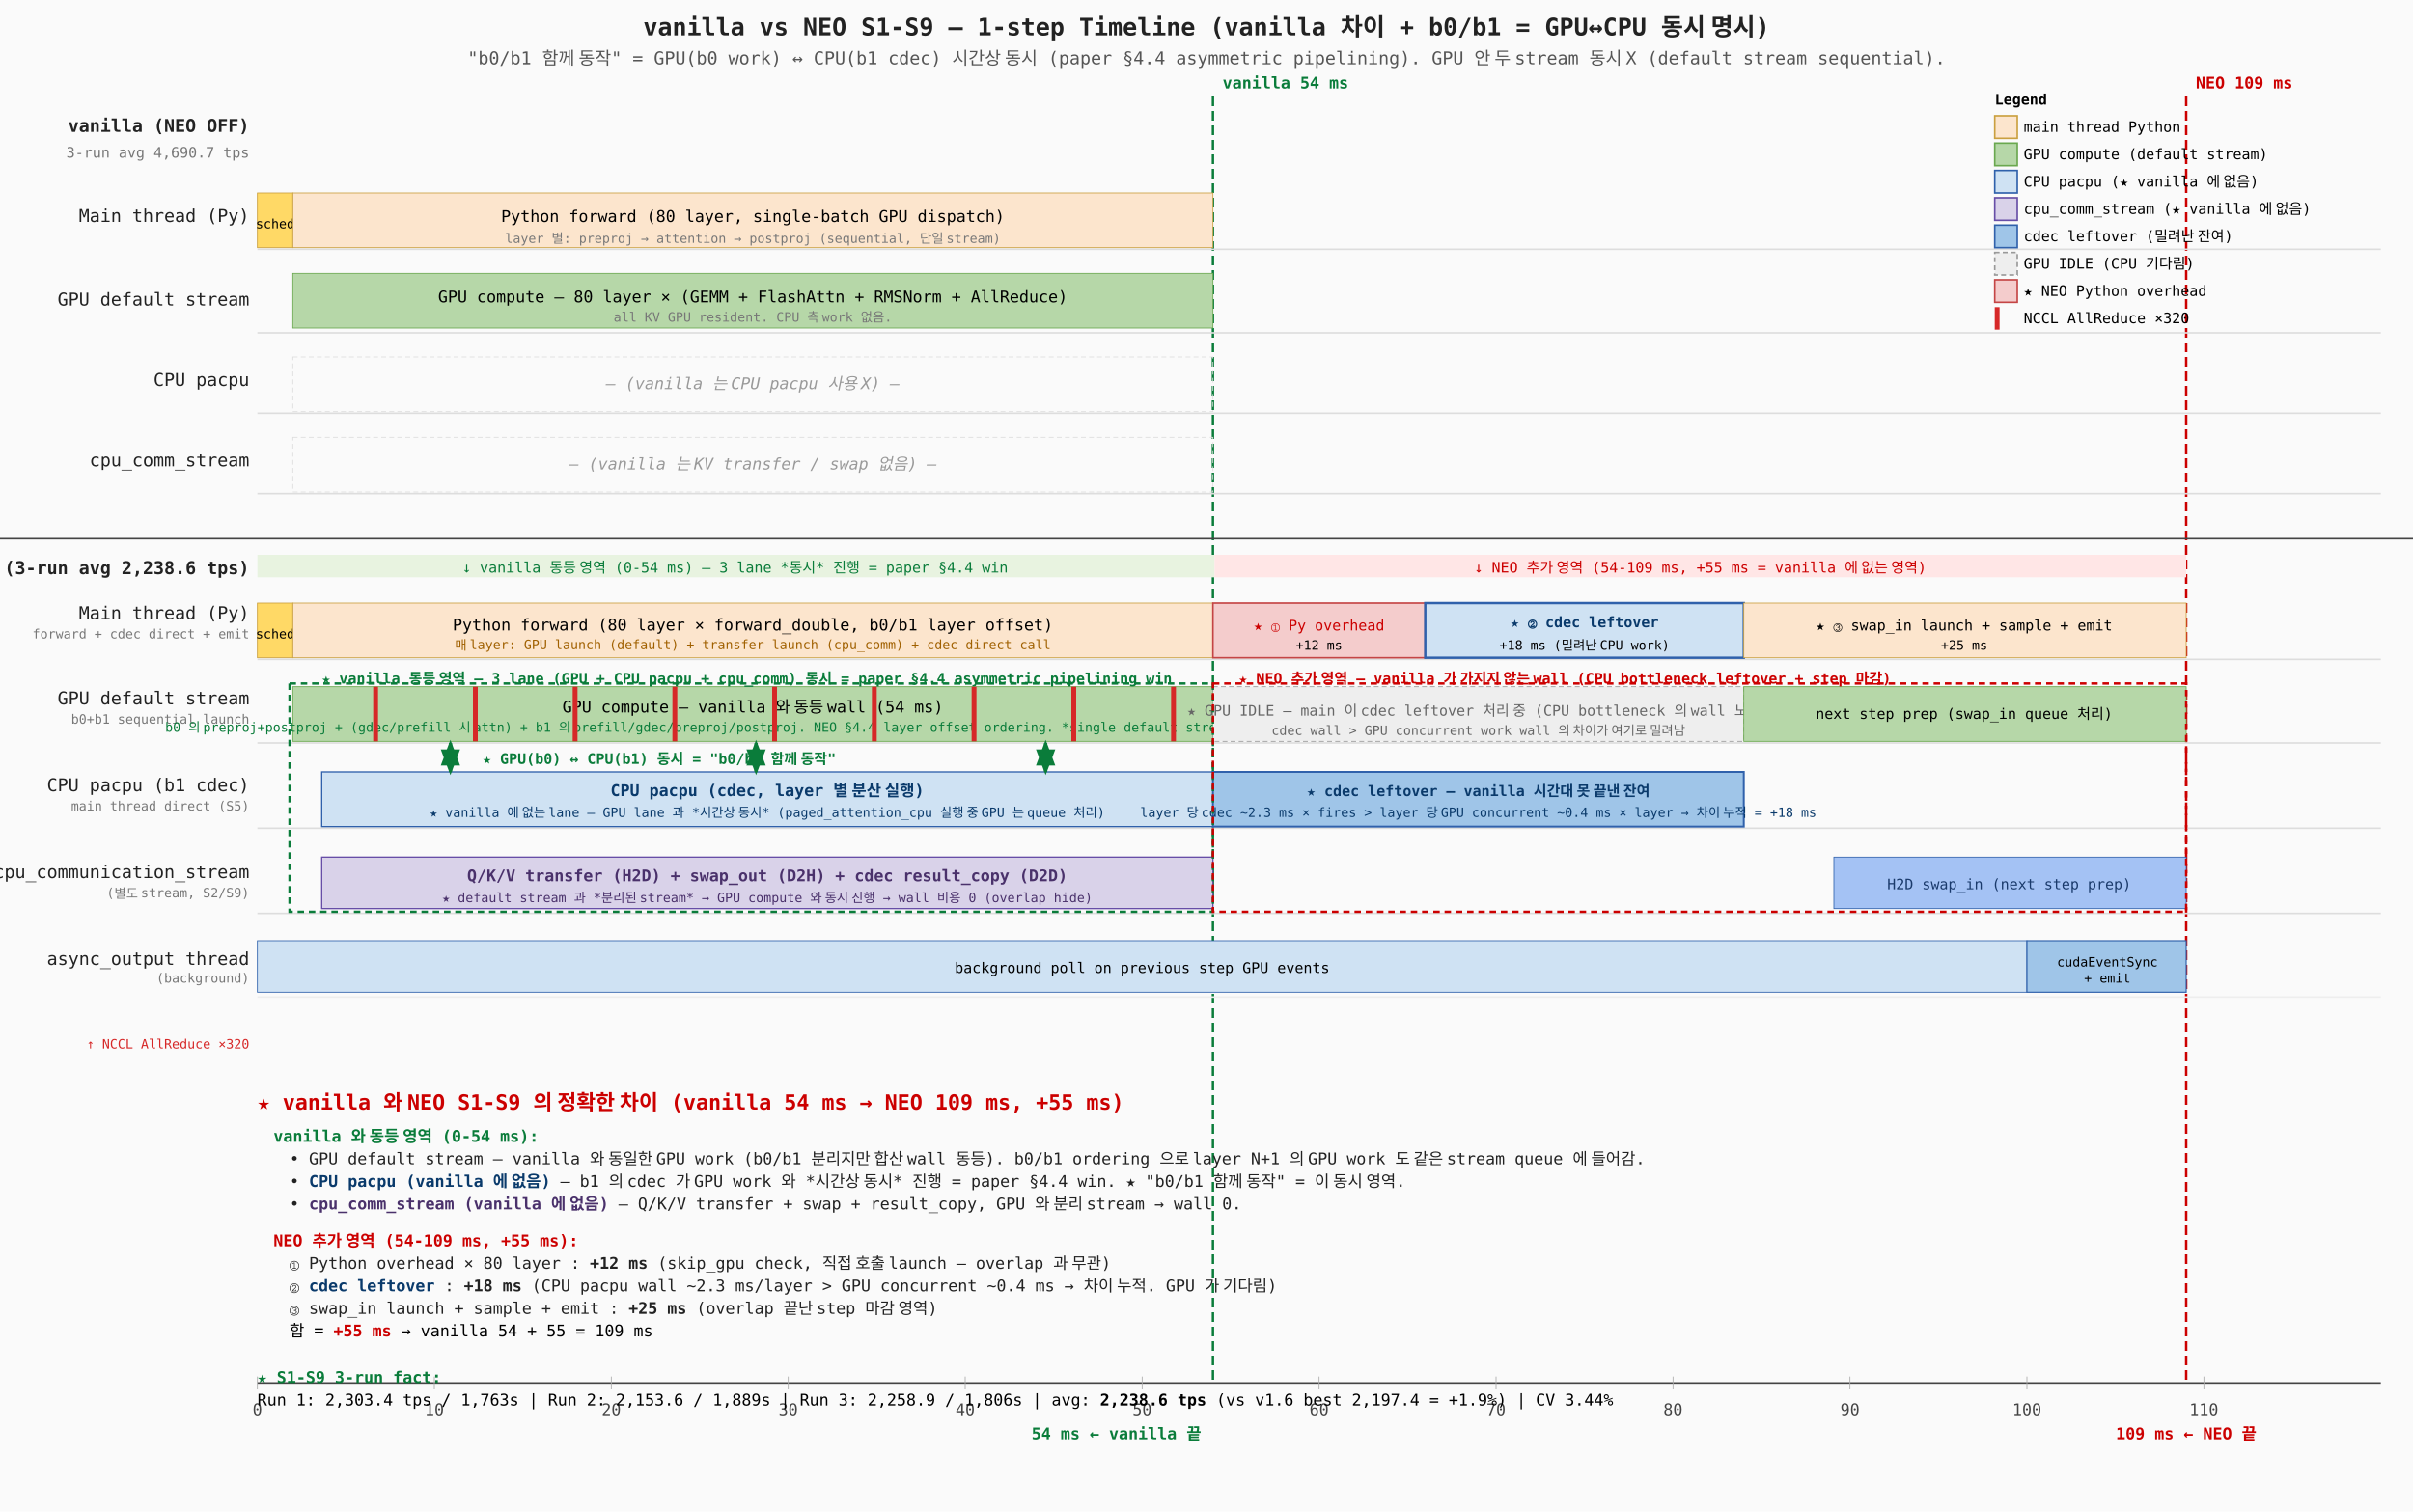
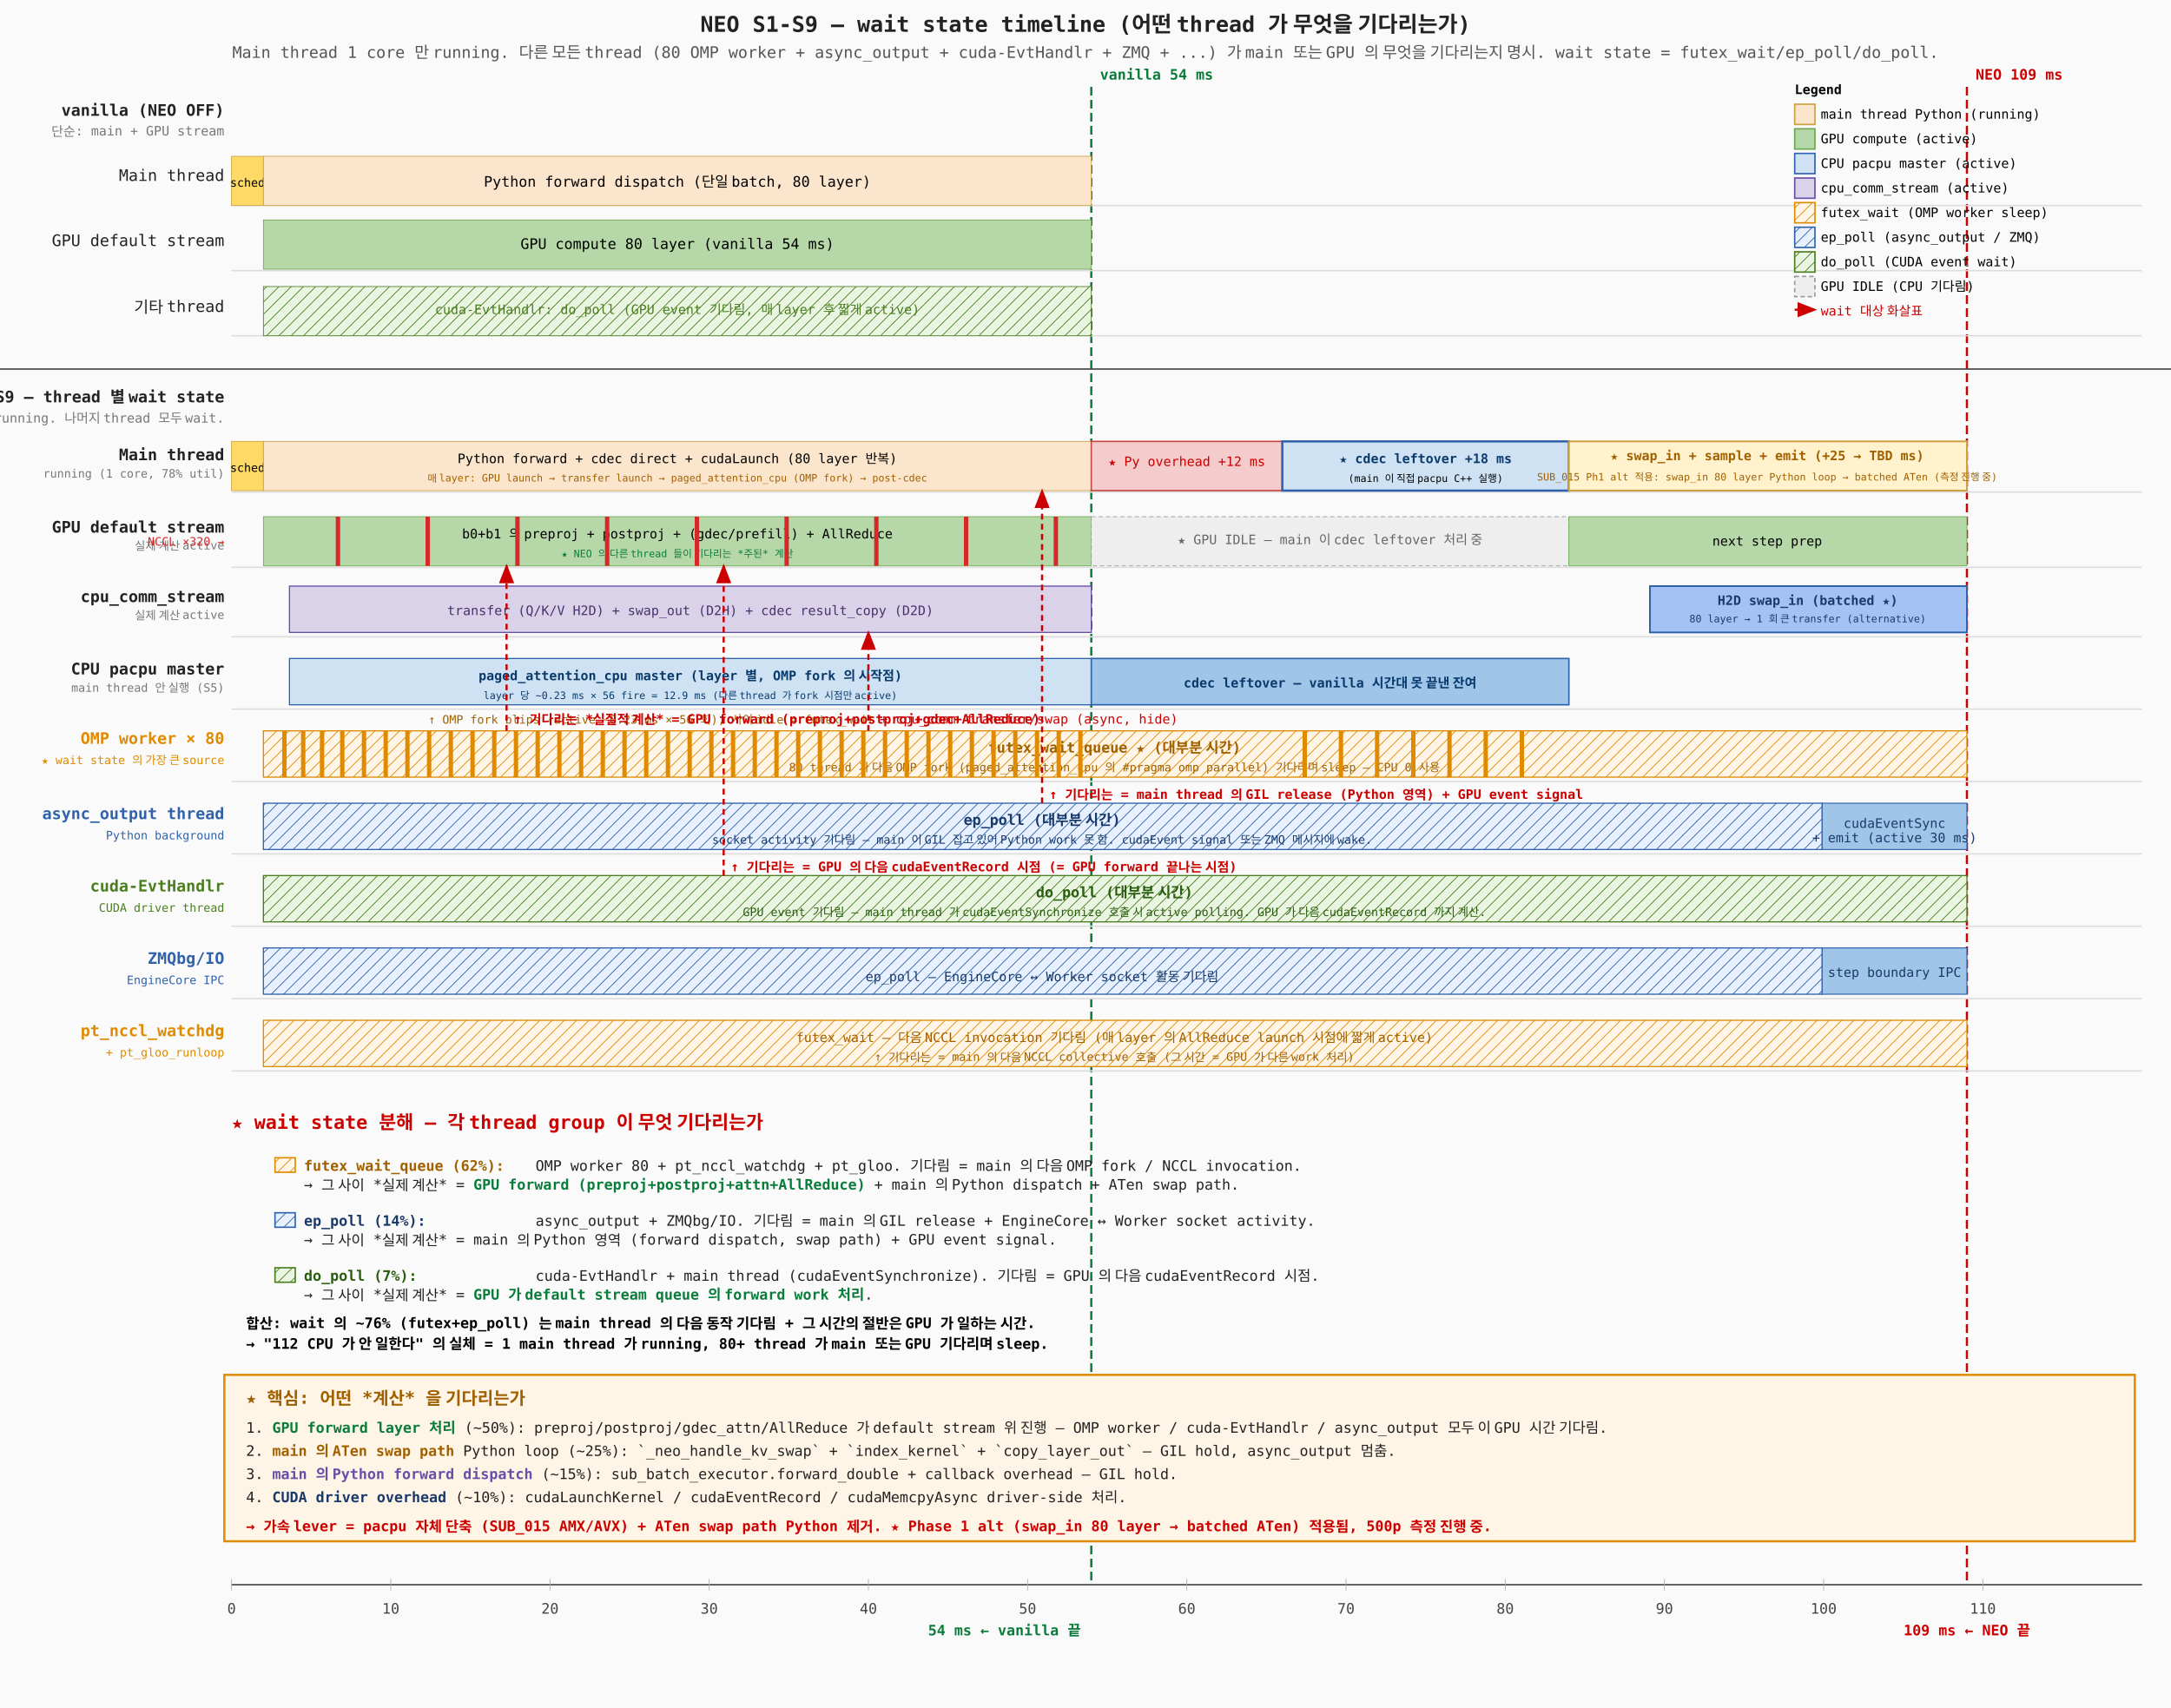
- <svg xmlns="http://www.w3.org/2000/svg" viewBox="0 0 1500 940" font-family="Menlo, monospace" font-size="11">
-   <rect width="1500" height="940" fill="#fafafa" />
-   <text x="750" y="22" text-anchor="middle" font-size="15" font-weight="bold" fill="#222">vanilla vs NEO S1-S9 — 1-step Timeline (vanilla 차이 + b0/b1 = GPU↔CPU 동시 명시)</text>
-   <text x="750" y="40" text-anchor="middle" font-size="11" fill="#555">
-     "b0/b1 함께 동작" = GPU(b0 work) ↔ CPU(b1 cdec) 시간상 동시 (paper §4.4 asymmetric pipelining). GPU 안 두 stream 동시 X (default stream sequential).
-   </text>
-   <line x1="160" y1="860" x2="1480" y2="860" stroke="#444" stroke-width="1" />
-   <g font-size="10" fill="#444">
-     <text x="160" y="880" text-anchor="middle">0</text>
-     <text x="270" y="880" text-anchor="middle">10</text>
-     <text x="380" y="880" text-anchor="middle">20</text>
-     <text x="490" y="880" text-anchor="middle">30</text>
-     <text x="600" y="880" text-anchor="middle">40</text>
-     <text x="694" y="895" text-anchor="middle" font-weight="bold" fill="#0a7c3a">54 ms ← vanilla 끝</text>
-     <text x="710" y="880" text-anchor="middle">50</text>
-     <text x="820" y="880" text-anchor="middle">60</text>
-     <text x="930" y="880" text-anchor="middle">70</text>
-     <text x="1040" y="880" text-anchor="middle">80</text>
-     <text x="1150" y="880" text-anchor="middle">90</text>
-     <text x="1260" y="880" text-anchor="middle">100</text>
-     <text x="1370" y="880" text-anchor="middle">110</text>
-     <text x="1359" y="895" text-anchor="middle" font-weight="bold" fill="#c00">109 ms ← NEO 끝</text>
-   </g>
-   <g stroke="#aaa" stroke-width="0.5">
-     <line x1="160" y1="856" x2="160" y2="864" />
-     <line x1="270" y1="856" x2="270" y2="864" />
-     <line x1="380" y1="856" x2="380" y2="864" />
-     <line x1="490" y1="856" x2="490" y2="864" />
-     <line x1="600" y1="856" x2="600" y2="864" />
-     <line x1="710" y1="856" x2="710" y2="864" />
-     <line x1="820" y1="856" x2="820" y2="864" />
-     <line x1="930" y1="856" x2="930" y2="864" />
-     <line x1="1040" y1="856" x2="1040" y2="864" />
-     <line x1="1150" y1="856" x2="1150" y2="864" />
-     <line x1="1260" y1="856" x2="1260" y2="864" />
-     <line x1="1370" y1="856" x2="1370" y2="864" />
-   </g>
-   <line x1="754" y1="60" x2="754" y2="860" stroke="#0a7c3a" stroke-width="1.5" stroke-dasharray="6,3" />
-   <text x="760" y="55" font-size="10" font-weight="bold" fill="#0a7c3a">vanilla 54 ms</text>
-   <line x1="1359" y1="60" x2="1359" y2="860" stroke="#c00" stroke-width="1.5" stroke-dasharray="6,3" />
-   <text x="1365" y="55" font-size="10" font-weight="bold" fill="#c00">NEO 109 ms</text>
-   <text x="155" y="82" text-anchor="end" font-weight="bold" fill="#222">vanilla (NEO OFF)</text>
-   <text x="155" y="98" text-anchor="end" font-size="9" fill="#777">3-run avg 4,690.7 tps</text>
-   <text x="155" y="138" text-anchor="end" fill="#222">Main thread (Py)</text>
-   <line x1="160" y1="155" x2="1480" y2="155" stroke="#ddd" />
-   <rect x="160" y="120" width="22" height="34" fill="#ffd966" stroke="#caa040" stroke-width="0.5" />
-   <text x="171" y="142" text-anchor="middle" font-size="8">sched</text>
-   <rect x="182" y="120" width="572" height="34" fill="#fce5cd" stroke="#caa040" stroke-width="0.5" />
-   <text x="468" y="138" text-anchor="middle" font-size="10">Python forward (80 layer, single-batch GPU dispatch)</text>
-   <text x="468" y="151" text-anchor="middle" font-size="8" fill="#777">layer 별: preproj → attention → postproj (sequential, 단일 stream)</text>
-   <text x="155" y="190" text-anchor="end" fill="#222">GPU default stream</text>
-   <line x1="160" y1="207" x2="1480" y2="207" stroke="#ddd" />
-   <rect x="182" y="170" width="572" height="34" fill="#b6d7a8" stroke="#6aa84f" stroke-width="0.5" />
-   <text x="468" y="188" text-anchor="middle" font-size="10">GPU compute — 80 layer × (GEMM + FlashAttn + RMSNorm + AllReduce)</text>
-   <text x="468" y="200" text-anchor="middle" font-size="8" fill="#777">all KV GPU resident. CPU 측 work 없음.</text>
-   <text x="155" y="240" text-anchor="end" fill="#222">CPU pacpu</text>
-   <line x1="160" y1="257" x2="1480" y2="257" stroke="#ddd" />
-   <rect x="182" y="222" width="572" height="34" fill="none" stroke="#ddd" stroke-width="0.5" stroke-dasharray="3,2" />
-   <text x="468" y="242" text-anchor="middle" font-size="10" fill="#999" font-style="italic">— (vanilla 는 CPU pacpu 사용 X) —</text>
-   <text x="155" y="290" text-anchor="end" fill="#222">cpu_comm_stream</text>
-   <line x1="160" y1="307" x2="1480" y2="307" stroke="#ddd" />
-   <rect x="182" y="272" width="572" height="34" fill="none" stroke="#ddd" stroke-width="0.5" stroke-dasharray="3,2" />
-   <text x="468" y="292" text-anchor="middle" font-size="10" fill="#999" font-style="italic">— (vanilla 는 KV transfer / swap 없음) —</text>
-   <line x1="0" y1="335" x2="1500" y2="335" stroke="#444" stroke-width="1" />
-   <text x="155" y="357" text-anchor="end" font-weight="bold" fill="#222">NEO S1-S9 (3-run avg 2,238.6 tps)</text>
-   <rect x="160" y="345" width="595" height="14" fill="#e8f3e0" stroke="none" />
-   <text x="457" y="356" text-anchor="middle" font-size="9" fill="#0a7c3a">↓ vanilla 동등 영역 (0-54 ms) — 3 lane *동시* 진행 = paper §4.4 win</text>
-   <rect x="755" y="345" width="604" height="14" fill="#ffe6e6" stroke="none" />
-   <text x="1057" y="356" text-anchor="middle" font-size="9" fill="#c00">↓ NEO 추가 영역 (54-109 ms, +55 ms = vanilla 에 없는 영역)</text>
-   <text x="155" y="385" text-anchor="end" fill="#222">Main thread (Py)</text>
-   <text x="155" y="397" text-anchor="end" font-size="8" fill="#777">forward + cdec direct + emit</text>
-   <line x1="160" y1="410" x2="1480" y2="410" stroke="#ddd" />
-   <rect x="160" y="375" width="22" height="34" fill="#ffd966" stroke="#caa040" stroke-width="0.5" />
-   <text x="171" y="397" text-anchor="middle" font-size="8">sched</text>
-   <rect x="182" y="375" width="572" height="34" fill="#fce5cd" stroke="#caa040" stroke-width="0.5" />
-   <text x="468" y="392" text-anchor="middle" font-size="10">Python forward (80 layer × forward_double, b0/b1 layer offset)</text>
-   <text x="468" y="404" text-anchor="middle" font-size="8" fill="#a06000">매 layer: GPU launch (default) + transfer launch (cpu_comm) + cdec direct call</text>
-   <rect x="754" y="375" width="132" height="34" fill="#f4cccc" stroke="#c44545" stroke-width="1" />
-   <text x="820" y="392" text-anchor="middle" font-size="9" fill="#c00">★ ① Py overhead</text>
-   <text x="820" y="404" text-anchor="middle" font-size="8" fill="#000">+12 ms</text>
-   <rect x="886" y="375" width="198" height="34" fill="#cfe2f3" stroke="#3061ab" stroke-width="1.5" />
-   <text x="985" y="390" text-anchor="middle" font-size="9" font-weight="bold" fill="#0a3a6b">★ ② cdec leftover</text>
-   <text x="985" y="404" text-anchor="middle" font-size="8" fill="#000">+18 ms (밀려난 CPU work)</text>
-   <rect x="1084" y="375" width="275" height="34" fill="#fce5cd" stroke="#caa040" stroke-width="0.5" />
-   <text x="1221" y="392" text-anchor="middle" font-size="9">★ ③ swap_in launch + sample + emit</text>
-   <text x="1221" y="404" text-anchor="middle" font-size="8">+25 ms</text>
-   <text x="155" y="438" text-anchor="end" fill="#222">GPU default stream</text>
-   <text x="155" y="450" text-anchor="end" font-size="8" fill="#777">b0+b1 sequential launch</text>
-   <line x1="160" y1="462" x2="1480" y2="462" stroke="#ddd" />
-   <rect x="182" y="427" width="572" height="34" fill="#b6d7a8" stroke="#6aa84f" stroke-width="0.5" />
-   <text x="468" y="443" text-anchor="middle" font-size="10">GPU compute — vanilla 와 동등 wall (54 ms)</text>
-   <text x="468" y="455" text-anchor="middle" font-size="8" fill="#0a7c3a">b0 의 preproj+postproj + (gdec/prefill 시 attn) + b1 의 prefill/gdec/preproj/postproj. NEO §4.4 layer offset ordering. *single default stream → sequential*</text>
-   <rect x="754" y="427" width="330" height="34" fill="#eeeeee" stroke="#999" stroke-width="0.5" stroke-dasharray="3,2" />
-   <text x="919" y="445" text-anchor="middle" font-size="9" fill="#666">★ GPU IDLE — main 이 cdec leftover 처리 중 (CPU bottleneck 의 wall 노출)</text>
-   <text x="919" y="457" text-anchor="middle" font-size="8" fill="#666">cdec wall &gt; GPU concurrent work wall 의 차이가 여기로 밀려남</text>
-   <rect x="1084" y="427" width="275" height="34" fill="#b6d7a8" stroke="#6aa84f" stroke-width="0.5" />
-   <text x="1221" y="447" text-anchor="middle" font-size="9">next step prep (swap_in queue 처리)</text>
-   <text x="155" y="492" text-anchor="end" fill="#222">CPU pacpu (b1 cdec)</text>
-   <text x="155" y="504" text-anchor="end" font-size="8" fill="#777">main thread direct (S5)</text>
-   <line x1="160" y1="515" x2="1480" y2="515" stroke="#ddd" />
-   <rect x="200" y="480" width="554" height="34" fill="#cfe2f3" stroke="#3061ab" stroke-width="0.8" />
-   <text x="477" y="495" text-anchor="middle" font-size="10" font-weight="bold" fill="#0a3a6b">CPU pacpu (cdec, layer 별 분산 실행)</text>
-   <text x="477" y="508" text-anchor="middle" font-size="8" fill="#0a3a6b">★ vanilla 에 없는 lane — GPU lane 과 *시간상 동시* (paged_attention_cpu 실행 중 GPU 는 queue 처리)</text>
-   <rect x="754" y="480" width="330" height="34" fill="#9fc5e8" stroke="#3061ab" stroke-width="1.2" />
-   <text x="919" y="495" text-anchor="middle" font-size="9" fill="#0a3a6b" font-weight="bold">★ cdec leftover — vanilla 시간대 못 끝낸 잔여</text>
-   <text x="919" y="508" text-anchor="middle" font-size="8" fill="#0a3a6b">layer 당 cdec ~2.3 ms × fires &gt; layer 당 GPU concurrent ~0.4 ms × layer → 차이 누적 = +18 ms</text>
+ <svg xmlns="http://www.w3.org/2000/svg" viewBox="0 0 1500 1180" font-family="Menlo, monospace" font-size="11">
  <defs>
-     <marker id="biarrow" markerWidth="8" markerHeight="6" refX="7" refY="3" orient="auto">
-       <polygon points="0 0, 8 3, 0 6" fill="#0a7c3a" />
-     </marker>
-     <marker id="biarrow2" markerWidth="8" markerHeight="6" refX="1" refY="3" orient="auto">
-       <polygon points="8 0, 0 3, 8 6" fill="#0a7c3a" />
+     <pattern id="futexHatch" patternUnits="userSpaceOnUse" width="6" height="6" patternTransform="rotate(45)">
+       <rect width="6" height="6" fill="#fff5e6" />
+       <line x1="0" y1="0" x2="0" y2="6" stroke="#e08a00" stroke-width="1" />
+     </pattern>
+     <pattern id="epollHatch" patternUnits="userSpaceOnUse" width="6" height="6" patternTransform="rotate(45)">
+       <rect width="6" height="6" fill="#e6f0ff" />
+       <line x1="0" y1="0" x2="0" y2="6" stroke="#3061ab" stroke-width="1" />
+     </pattern>
+     <pattern id="dopollHatch" patternUnits="userSpaceOnUse" width="6" height="6" patternTransform="rotate(45)">
+       <rect width="6" height="6" fill="#e9f5e1" />
+       <line x1="0" y1="0" x2="0" y2="6" stroke="#4a7e1f" stroke-width="1" />
+     </pattern>
+     <marker id="arr_wait" markerWidth="9" markerHeight="7" refX="8" refY="3.5" orient="auto">
+       <polygon points="0 0, 9 3.5, 0 7" fill="#c00" />
    </marker>
  </defs>
-   <path d="M 280 462 L 280 480" stroke="#0a7c3a" stroke-width="2" fill="none" marker-end="url(#biarrow)" marker-start="url(#biarrow2)" />
-   <text x="300" y="475" font-size="9" font-weight="bold" fill="#0a7c3a">★ GPU(b0) ↔ CPU(b1) 동시 = "b0/b1 함께 동작"</text>
-   <path d="M 470 462 L 470 480" stroke="#0a7c3a" stroke-width="2" fill="none" marker-end="url(#biarrow)" marker-start="url(#biarrow2)" />
-   <path d="M 650 462 L 650 480" stroke="#0a7c3a" stroke-width="2" fill="none" marker-end="url(#biarrow)" marker-start="url(#biarrow2)" />
-   <text x="155" y="546" text-anchor="end" fill="#222">cpu_communication_stream</text>
-   <text x="155" y="558" text-anchor="end" font-size="8" fill="#777">(별도 stream, S2/S9)</text>
-   <line x1="160" y1="568" x2="1480" y2="568" stroke="#ddd" />
-   <rect x="200" y="533" width="554" height="32" fill="#d9d2e9" stroke="#674ea7" stroke-width="0.8" />
-   <text x="477" y="548" text-anchor="middle" font-size="10" font-weight="bold" fill="#4a316b">Q/K/V transfer (H2D) + swap_out (D2H) + cdec result_copy (D2D)</text>
-   <text x="477" y="561" text-anchor="middle" font-size="8" fill="#4a316b">★ default stream 과 *분리된 stream* → GPU compute 와 동시 진행 → wall 비용 0 (overlap hide)</text>
-   <rect x="1140" y="533" width="219" height="32" fill="#a4c2f4" stroke="#3061ab" stroke-width="0.5" />
-   <text x="1249" y="553" text-anchor="middle" font-size="9" fill="#1a3a6b">H2D swap_in (next step prep)</text>
-   <rect x="180" y="425" width="574" height="142" fill="none" stroke="#0a7c3a" stroke-width="1.5" stroke-dasharray="4,3" />
-   <text x="200" y="425" font-size="9" fill="#0a7c3a" font-weight="bold">★ vanilla 동등 영역 — 3 lane (GPU + CPU pacpu + cpu_comm) 동시 = paper §4.4 asymmetric pipelining win</text>
-   <rect x="754" y="425" width="605" height="142" fill="none" stroke="#c00" stroke-width="1.5" stroke-dasharray="4,3" />
-   <text x="770" y="425" font-size="9" fill="#c00" font-weight="bold">★ NEO 추가 영역 — vanilla 가 가지지 않는 wall (CPU bottleneck leftover + step 마감)</text>
-   <text x="155" y="600" text-anchor="end" fill="#222">async_output thread</text>
-   <text x="155" y="611" text-anchor="end" font-size="8" fill="#777">(background)</text>
-   <line x1="160" y1="620" x2="1480" y2="620" stroke="#eee" />
-   <rect x="160" y="585" width="1100" height="32" fill="#cfe2f3" stroke="#3061ab" stroke-width="0.5" />
-   <text x="710" y="605" text-anchor="middle" font-size="9">background poll on previous step GPU events</text>
-   <rect x="1260" y="585" width="99" height="32" fill="#9fc5e8" stroke="#3061ab" stroke-width="0.7" />
-   <text x="1310" y="601" text-anchor="middle" font-size="8">cudaEventSync</text>
-   <text x="1310" y="611" text-anchor="middle" font-size="8">+ emit</text>
+   <rect width="1500" height="1180" fill="#fafafa" />
+   <text x="750" y="22" text-anchor="middle" font-size="15" font-weight="bold" fill="#222">NEO S1-S9 — wait state timeline (어떤 thread 가 무엇을 기다리는가)</text>
+   <text x="750" y="40" text-anchor="middle" font-size="11" fill="#555">
+     Main thread 1 core 만 running. 다른 모든 thread (80 OMP worker + async_output + cuda-EvtHandlr + ZMQ + ...) 가 main 또는 GPU 의 무엇을 기다리는지 명시. wait state = futex_wait/ep_poll/do_poll.
+   </text>
+   <line x1="160" y1="1095" x2="1480" y2="1095" stroke="#444" stroke-width="1" />
+   <g font-size="10" fill="#444">
+     <text x="160" y="1115" text-anchor="middle">0</text>
+     <text x="270" y="1115" text-anchor="middle">10</text>
+     <text x="380" y="1115" text-anchor="middle">20</text>
+     <text x="490" y="1115" text-anchor="middle">30</text>
+     <text x="600" y="1115" text-anchor="middle">40</text>
+     <text x="694" y="1130" text-anchor="middle" font-weight="bold" fill="#0a7c3a">54 ms ← vanilla 끝</text>
+     <text x="710" y="1115" text-anchor="middle">50</text>
+     <text x="820" y="1115" text-anchor="middle">60</text>
+     <text x="930" y="1115" text-anchor="middle">70</text>
+     <text x="1040" y="1115" text-anchor="middle">80</text>
+     <text x="1150" y="1115" text-anchor="middle">90</text>
+     <text x="1260" y="1115" text-anchor="middle">100</text>
+     <text x="1370" y="1115" text-anchor="middle">110</text>
+     <text x="1359" y="1130" text-anchor="middle" font-weight="bold" fill="#c00">109 ms ← NEO 끝</text>
+   </g>
+   <g stroke="#aaa" stroke-width="0.5">
+     <line x1="160" y1="1091" x2="160" y2="1099" />
+     <line x1="270" y1="1091" x2="270" y2="1099" />
+     <line x1="380" y1="1091" x2="380" y2="1099" />
+     <line x1="490" y1="1091" x2="490" y2="1099" />
+     <line x1="600" y1="1091" x2="600" y2="1099" />
+     <line x1="710" y1="1091" x2="710" y2="1099" />
+     <line x1="820" y1="1091" x2="820" y2="1099" />
+     <line x1="930" y1="1091" x2="930" y2="1099" />
+     <line x1="1040" y1="1091" x2="1040" y2="1099" />
+     <line x1="1150" y1="1091" x2="1150" y2="1099" />
+     <line x1="1260" y1="1091" x2="1260" y2="1099" />
+     <line x1="1370" y1="1091" x2="1370" y2="1099" />
+   </g>
+   <line x1="754" y1="60" x2="754" y2="1095" stroke="#0a7c3a" stroke-width="1.5" stroke-dasharray="6,3" />
+   <text x="760" y="55" font-size="10" font-weight="bold" fill="#0a7c3a">vanilla 54 ms</text>
+   <line x1="1359" y1="60" x2="1359" y2="1095" stroke="#c00" stroke-width="1.5" stroke-dasharray="6,3" />
+   <text x="1365" y="55" font-size="10" font-weight="bold" fill="#c00">NEO 109 ms</text>
+   <text x="155" y="80" text-anchor="end" font-weight="bold" fill="#222">vanilla (NEO OFF)</text>
+   <text x="155" y="94" text-anchor="end" font-size="9" fill="#777">단순: main + GPU stream</text>
+   <text x="155" y="125" text-anchor="end" fill="#222">Main thread</text>
+   <line x1="160" y1="142" x2="1480" y2="142" stroke="#ddd" />
+   <rect x="160" y="108" width="22" height="34" fill="#ffd966" stroke="#caa040" stroke-width="0.5" />
+   <text x="171" y="129" text-anchor="middle" font-size="8">sched</text>
+   <rect x="182" y="108" width="572" height="34" fill="#fce5cd" stroke="#caa040" stroke-width="0.5" />
+   <text x="468" y="129" text-anchor="middle" font-size="10">Python forward dispatch (단일 batch, 80 layer)</text>
+   <text x="155" y="170" text-anchor="end" fill="#222">GPU default stream</text>
+   <line x1="160" y1="187" x2="1480" y2="187" stroke="#ddd" />
+   <rect x="182" y="152" width="572" height="34" fill="#b6d7a8" stroke="#6aa84f" stroke-width="0.5" />
+   <text x="468" y="172" text-anchor="middle" font-size="10">GPU compute 80 layer (vanilla 54 ms)</text>
+   <text x="155" y="216" text-anchor="end" fill="#222">기타 thread</text>
+   <line x1="160" y1="232" x2="1480" y2="232" stroke="#ddd" />
+   <rect x="182" y="198" width="572" height="34" fill="url(#dopollHatch)" stroke="#4a7e1f" stroke-width="0.5" />
+   <text x="468" y="217" text-anchor="middle" font-size="9" fill="#4a7e1f">cuda-EvtHandlr: do_poll (GPU event 기다림, 매 layer 후 짧게 active)</text>
+   <line x1="0" y1="255" x2="1500" y2="255" stroke="#444" stroke-width="1" />
+   <text x="155" y="278" text-anchor="end" font-weight="bold" fill="#222">NEO S1-S9 — thread 별 wait state</text>
+   <text x="155" y="292" text-anchor="end" font-size="9" fill="#777">main 1 core running. 나머지 thread 모두 wait.</text>
+   <text x="155" y="318" text-anchor="end" font-weight="bold" fill="#222">Main thread</text>
+   <text x="155" y="330" text-anchor="end" font-size="8" fill="#777">running (1 core, 78% util)</text>
+   <line x1="160" y1="340" x2="1480" y2="340" stroke="#ddd" />
+   <rect x="160" y="305" width="22" height="34" fill="#ffd966" stroke="#caa040" stroke-width="0.5" />
+   <text x="171" y="326" text-anchor="middle" font-size="8">sched</text>
+   <rect x="182" y="305" width="572" height="34" fill="#fce5cd" stroke="#caa040" stroke-width="0.5" />
+   <text x="468" y="320" text-anchor="middle" font-size="9">Python forward + cdec direct + cudaLaunch (80 layer 반복)</text>
+   <text x="468" y="333" text-anchor="middle" font-size="7" fill="#a06000">매 layer: GPU launch → transfer launch → paged_attention_cpu (OMP fork) → post-cdec</text>
+   <rect x="754" y="305" width="132" height="34" fill="#f4cccc" stroke="#c44545" stroke-width="1" />
+   <text x="820" y="322" text-anchor="middle" font-size="9" fill="#c00">★ Py overhead +12 ms</text>
+   <rect x="886" y="305" width="198" height="34" fill="#cfe2f3" stroke="#3061ab" stroke-width="1.5" />
+   <text x="985" y="320" text-anchor="middle" font-size="9" font-weight="bold" fill="#0a3a6b">★ cdec leftover +18 ms</text>
+   <text x="985" y="333" text-anchor="middle" font-size="7" fill="#000">(main 이 직접 pacpu C++ 실행)</text>
+   <rect x="1084" y="305" width="275" height="34" fill="#fff2cc" stroke="#caa040" stroke-width="1.2" />
+   <text x="1221" y="318" text-anchor="middle" font-size="9" font-weight="bold" fill="#a06000">★ swap_in + sample + emit (+25 → TBD ms)</text>
+   <text x="1221" y="332" text-anchor="middle" font-size="7" fill="#a06000">SUB_015 Ph1 alt 적용: swap_in 80 layer Python loop → batched ATen (측정 진행 중)</text>
+   <text x="155" y="368" text-anchor="end" font-weight="bold" fill="#222">GPU default stream</text>
+   <text x="155" y="380" text-anchor="end" font-size="8" fill="#777">실제 계산 active</text>
+   <line x1="160" y1="392" x2="1480" y2="392" stroke="#ddd" />
+   <rect x="182" y="357" width="572" height="34" fill="#b6d7a8" stroke="#6aa84f" stroke-width="0.5" />
+   <text x="468" y="372" text-anchor="middle" font-size="9">b0+b1 의 preproj + postproj + (gdec/prefill) + AllReduce</text>
+   <text x="468" y="385" text-anchor="middle" font-size="7" fill="#0a7c3a">★ NEO 의 다른 thread 들이 기다리는 *주된* 계산</text>
+   <rect x="754" y="357" width="330" height="34" fill="#eeeeee" stroke="#999" stroke-width="0.5" stroke-dasharray="3,2" />
+   <text x="919" y="376" text-anchor="middle" font-size="9" fill="#666">★ GPU IDLE — main 이 cdec leftover 처리 중</text>
+   <rect x="1084" y="357" width="275" height="34" fill="#b6d7a8" stroke="#6aa84f" stroke-width="0.5" />
+   <text x="1221" y="377" text-anchor="middle" font-size="9">next step prep</text>
+   <text x="155" y="416" text-anchor="end" font-weight="bold" fill="#222">cpu_comm_stream</text>
+   <text x="155" y="428" text-anchor="end" font-size="8" fill="#777">실제 계산 active</text>
+   <line x1="160" y1="440" x2="1480" y2="440" stroke="#ddd" />
+   <rect x="200" y="405" width="554" height="32" fill="#d9d2e9" stroke="#674ea7" stroke-width="0.8" />
+   <text x="477" y="425" text-anchor="middle" font-size="9" fill="#4a316b">transfer (Q/K/V H2D) + swap_out (D2H) + cdec result_copy (D2D)</text>
+   <rect x="1140" y="405" width="219" height="32" fill="#a4c2f4" stroke="#3061ab" stroke-width="1.2" />
+   <text x="1249" y="418" text-anchor="middle" font-size="9" fill="#1a3a6b" font-weight="bold">H2D swap_in (batched ★)</text>
+   <text x="1249" y="430" text-anchor="middle" font-size="7" fill="#1a3a6b">80 layer → 1 회 큰 transfer (alternative)</text>
+   <text x="155" y="466" text-anchor="end" font-weight="bold" fill="#222">CPU pacpu master</text>
+   <text x="155" y="478" text-anchor="end" font-size="8" fill="#777">main thread 안 실행 (S5)</text>
+   <line x1="160" y1="490" x2="1480" y2="490" stroke="#ddd" />
+   <rect x="200" y="455" width="554" height="32" fill="#cfe2f3" stroke="#3061ab" stroke-width="0.8" />
+   <text x="477" y="470" text-anchor="middle" font-size="9" font-weight="bold" fill="#0a3a6b">paged_attention_cpu master (layer 별, OMP fork 의 시작점)</text>
+   <text x="477" y="483" text-anchor="middle" font-size="7" fill="#0a3a6b">layer 당 ~0.23 ms × 56 fire = 12.9 ms (다른 thread 가 fork 시점만 active)</text>
+   <rect x="754" y="455" width="330" height="32" fill="#9fc5e8" stroke="#3061ab" stroke-width="1" />
+   <text x="919" y="475" text-anchor="middle" font-size="9" font-weight="bold" fill="#0a3a6b">cdec leftover — vanilla 시간대 못 끝낸 잔여</text>
+   <text x="155" y="514" text-anchor="end" font-weight="bold" fill="#e08a00">OMP worker × 80</text>
+   <text x="155" y="528" text-anchor="end" font-size="8" fill="#e08a00">★ wait state 의 가장 큰 source</text>
+   <line x1="160" y1="540" x2="1480" y2="540" stroke="#ddd" />
+   <rect x="182" y="505" width="1177" height="32" fill="url(#futexHatch)" stroke="#e08a00" stroke-width="0.8" />
+   <text x="770" y="520" text-anchor="middle" font-size="10" font-weight="bold" fill="#a06000">futex_wait_queue ★ (대부분 시간)</text>
+   <text x="770" y="533" text-anchor="middle" font-size="8" fill="#a06000">80 thread 가 다음 OMP fork (paged_attention_cpu 의 #pragma omp parallel) 기다리며 sleep — CPU 0 사용</text>
+   <g fill="#e08a00">
+     <rect x="195" y="505" width="3" height="32" />
+     <rect x="208" y="505" width="3" height="32" />
+     <rect x="221" y="505" width="3" height="32" />
+     <rect x="235" y="505" width="3" height="32" />
+     <rect x="250" y="505" width="3" height="32" />
+     <rect x="265" y="505" width="3" height="32" />
+     <rect x="280" y="505" width="3" height="32" />
+     <rect x="295" y="505" width="3" height="32" />
+     <rect x="310" y="505" width="3" height="32" />
+     <rect x="325" y="505" width="3" height="32" />
+     <rect x="340" y="505" width="3" height="32" />
+     <rect x="355" y="505" width="3" height="32" />
+     <rect x="370" y="505" width="3" height="32" />
+     <rect x="385" y="505" width="3" height="32" />
+     <rect x="400" y="505" width="3" height="32" />
+     <rect x="415" y="505" width="3" height="32" />
+     <rect x="430" y="505" width="3" height="32" />
+     <rect x="445" y="505" width="3" height="32" />
+     <rect x="460" y="505" width="3" height="32" />
+     <rect x="475" y="505" width="3" height="32" />
+     <rect x="490" y="505" width="3" height="32" />
+     <rect x="505" y="505" width="3" height="32" />
+     <rect x="520" y="505" width="3" height="32" />
+     <rect x="535" y="505" width="3" height="32" />
+     <rect x="550" y="505" width="3" height="32" />
+     <rect x="565" y="505" width="3" height="32" />
+     <rect x="580" y="505" width="3" height="32" />
+     <rect x="595" y="505" width="3" height="32" />
+     <rect x="610" y="505" width="3" height="32" />
+     <rect x="625" y="505" width="3" height="32" />
+     <rect x="640" y="505" width="3" height="32" />
+     <rect x="655" y="505" width="3" height="32" />
+     <rect x="670" y="505" width="3" height="32" />
+     <rect x="685" y="505" width="3" height="32" />
+     <rect x="700" y="505" width="3" height="32" />
+     <rect x="715" y="505" width="3" height="32" />
+     <rect x="730" y="505" width="3" height="32" />
+     <rect x="745" y="505" width="3" height="32" />
+     <rect x="900" y="505" width="3" height="32" />
+     <rect x="925" y="505" width="3" height="32" />
+     <rect x="950" y="505" width="3" height="32" />
+     <rect x="975" y="505" width="3" height="32" />
+     <rect x="1000" y="505" width="3" height="32" />
+     <rect x="1025" y="505" width="3" height="32" />
+     <rect x="1050" y="505" width="3" height="32" />
+   </g>
+   <text x="450" y="500" text-anchor="middle" font-size="8" fill="#a06000">↑ OMP fork blips (active ~0.23 ms × 56 회), 사이 idle = futex_wait</text>
+   <path d="M 350 505 L 350 391" stroke="#c00" stroke-width="1.5" fill="none" marker-end="url(#arr_wait)" stroke-dasharray="4,3" />
+   <text x="355" y="500" font-size="9" font-weight="bold" fill="#c00">↑ 기다리는 *실질적 계산* = GPU forward (preproj+postproj+gdec+AllReduce)</text>
+   <path d="M 600 505 L 600 437" stroke="#c00" stroke-width="1.5" fill="none" marker-end="url(#arr_wait)" stroke-dasharray="4,3" />
+   <text x="608" y="500" font-size="9" fill="#c00">+ cpu_comm transfer/swap (async, hide)</text>
+   <text x="155" y="566" text-anchor="end" font-weight="bold" fill="#3061ab">async_output thread</text>
+   <text x="155" y="580" text-anchor="end" font-size="8" fill="#3061ab">Python background</text>
+   <line x1="160" y1="590" x2="1480" y2="590" stroke="#ddd" />
+   <rect x="182" y="555" width="1077" height="32" fill="url(#epollHatch)" stroke="#3061ab" stroke-width="0.8" />
+   <text x="720" y="570" text-anchor="middle" font-size="10" font-weight="bold" fill="#1a3a6b">ep_poll (대부분 시간)</text>
+   <text x="720" y="583" text-anchor="middle" font-size="8" fill="#1a3a6b">socket activity 기다림 — main 이 GIL 잡고 있어 Python work 못 함. cudaEvent signal 또는 ZMQ 메시지에 wake.</text>
+   <rect x="1259" y="555" width="100" height="32" fill="#9fc5e8" stroke="#3061ab" stroke-width="0.7" />
+   <text x="1309" y="572" text-anchor="middle" font-size="9" fill="#1a3a6b">cudaEventSync</text>
+   <text x="1309" y="582" text-anchor="middle" font-size="9" fill="#1a3a6b">+ emit (active 30 ms)</text>
+   <path d="M 720 555 L 720 339" stroke="#c00" stroke-width="1.5" fill="none" marker-end="url(#arr_wait)" stroke-dasharray="4,3" />
+   <text x="725" y="552" font-size="9" font-weight="bold" fill="#c00">↑ 기다리는 = main thread 의 GIL release (Python 영역) + GPU event signal</text>
+   <text x="155" y="616" text-anchor="end" font-weight="bold" fill="#4a7e1f">cuda-EvtHandlr</text>
+   <text x="155" y="630" text-anchor="end" font-size="8" fill="#4a7e1f">CUDA driver thread</text>
+   <line x1="160" y1="640" x2="1480" y2="640" stroke="#ddd" />
+   <rect x="182" y="605" width="1177" height="32" fill="url(#dopollHatch)" stroke="#4a7e1f" stroke-width="0.8" />
+   <text x="770" y="620" text-anchor="middle" font-size="10" font-weight="bold" fill="#2a5e0f">do_poll (대부분 시간)</text>
+   <text x="770" y="633" text-anchor="middle" font-size="8" fill="#2a5e0f">GPU event 기다림 — main thread 가 cudaEventSynchronize 호출 시 active polling. GPU 가 다음 cudaEventRecord 까지 계산.</text>
+   <path d="M 500 605 L 500 391" stroke="#c00" stroke-width="1.5" fill="none" marker-end="url(#arr_wait)" stroke-dasharray="4,3" />
+   <text x="505" y="602" font-size="9" font-weight="bold" fill="#c00">↑ 기다리는 = GPU 의 다음 cudaEventRecord 시점 (= GPU forward 끝나는 시점)</text>
+   <text x="155" y="666" text-anchor="end" font-weight="bold" fill="#3061ab">ZMQbg/IO</text>
+   <text x="155" y="680" text-anchor="end" font-size="8" fill="#3061ab">EngineCore IPC</text>
+   <line x1="160" y1="690" x2="1480" y2="690" stroke="#ddd" />
+   <rect x="182" y="655" width="1077" height="32" fill="url(#epollHatch)" stroke="#3061ab" stroke-width="0.8" />
+   <text x="720" y="678" text-anchor="middle" font-size="9" fill="#1a3a6b">ep_poll — EngineCore ↔ Worker socket 활동 기다림</text>
+   <rect x="1259" y="655" width="100" height="32" fill="#9fc5e8" stroke="#3061ab" stroke-width="0.7" />
+   <text x="1309" y="675" text-anchor="middle" font-size="9" fill="#1a3a6b">step boundary IPC</text>
+   <text x="155" y="716" text-anchor="end" font-weight="bold" fill="#e08a00">pt_nccl_watchdg</text>
+   <text x="155" y="730" text-anchor="end" font-size="8" fill="#e08a00">+ pt_gloo_runloop</text>
+   <line x1="160" y1="740" x2="1480" y2="740" stroke="#ddd" />
+   <rect x="182" y="705" width="1177" height="32" fill="url(#futexHatch)" stroke="#e08a00" stroke-width="0.8" />
+   <text x="770" y="720" text-anchor="middle" font-size="9" fill="#a06000">futex_wait — 다음 NCCL invocation 기다림 (매 layer 의 AllReduce launch 시점에 짧게 active)</text>
+   <text x="770" y="733" text-anchor="middle" font-size="8" fill="#a06000">↑ 기다리는 = main 의 다음 NCCL collective 호출 (그 시간 = GPU 가 다른 work 처리)</text>
  <g fill="#d62828">
-     <rect x="232" y="427" width="3" height="34" />
-     <rect x="294" y="427" width="3" height="34" />
-     <rect x="356" y="427" width="3" height="34" />
-     <rect x="418" y="427" width="3" height="34" />
-     <rect x="480" y="427" width="3" height="34" />
-     <rect x="542" y="427" width="3" height="34" />
-     <rect x="604" y="427" width="3" height="34" />
-     <rect x="666" y="427" width="3" height="34" />
-     <rect x="728" y="427" width="3" height="34" />
-   </g>
-   <text x="155" y="652" text-anchor="end" font-size="8" fill="#d62828">↑ NCCL AllReduce ×320</text>
-   <text x="160" y="690" font-size="13" font-weight="bold" fill="#c00">★ vanilla 와 NEO S1-S9 의 정확한 차이 (vanilla 54 ms → NEO 109 ms, +55 ms)</text>
+     <rect x="232" y="357" width="3" height="34" />
+     <rect x="294" y="357" width="3" height="34" />
+     <rect x="356" y="357" width="3" height="34" />
+     <rect x="418" y="357" width="3" height="34" />
+     <rect x="480" y="357" width="3" height="34" />
+     <rect x="542" y="357" width="3" height="34" />
+     <rect x="604" y="357" width="3" height="34" />
+     <rect x="666" y="357" width="3" height="34" />
+     <rect x="728" y="357" width="3" height="34" />
+   </g>
+   <text x="155" y="377" text-anchor="end" font-size="8" fill="#d62828">NCCL ×320 →</text>
+   <text x="160" y="780" font-size="13" font-weight="bold" fill="#c00">★ wait state 분해 — 각 thread group 이 무엇 기다리는가</text>
  <g font-size="10">
-     <text x="170" y="710" fill="#0a7c3a" font-weight="bold">vanilla 와 동등 영역 (0-54 ms):</text>
-     <text x="180" y="724" fill="#222">• GPU default stream — vanilla 와 동일한 GPU work (b0/b1 분리지만 합산 wall 동등). b0/b1 ordering 으로 layer N+1 의 GPU work 도 같은 stream queue 에 들어감.</text>
-     <text x="180" y="738" fill="#222">• <tspan fill="#0a3a6b" font-weight="bold">CPU pacpu (vanilla 에 없음)</tspan> — b1 의 cdec 가 GPU work 와 *시간상 동시* 진행 = paper §4.4 win. ★ "b0/b1 함께 동작" = 이 동시 영역.</text>
-     <text x="180" y="752" fill="#222">• <tspan fill="#4a316b" font-weight="bold">cpu_comm_stream (vanilla 에 없음)</tspan> — Q/K/V transfer + swap + result_copy, GPU 와 분리 stream → wall 0.</text>
-   </g>
+     <rect x="190" y="800" width="14" height="10" fill="url(#futexHatch)" stroke="#e08a00" />
+     <text x="210" y="809" fill="#a06000" font-weight="bold">futex_wait_queue (62%):</text>
+     <text x="370" y="809" fill="#222">OMP worker 80 + pt_nccl_watchdg + pt_gloo. 기다림 = main 의 다음 OMP fork / NCCL invocation.</text>
+     <text x="210" y="822" fill="#222">→ 그 사이 *실제 계산* = <tspan font-weight="bold" fill="#0a7c3a">GPU forward (preproj+postproj+attn+AllReduce)</tspan> + main 의 Python dispatch + ATen swap path.</text>
+     <rect x="190" y="838" width="14" height="10" fill="url(#epollHatch)" stroke="#3061ab" />
+     <text x="210" y="847" fill="#1a3a6b" font-weight="bold">ep_poll (14%):</text>
+     <text x="370" y="847" fill="#222">async_output + ZMQbg/IO. 기다림 = main 의 GIL release + EngineCore ↔ Worker socket activity.</text>
+     <text x="210" y="860" fill="#222">→ 그 사이 *실제 계산* = main 의 Python 영역 (forward dispatch, swap path) + GPU event signal.</text>
+     <rect x="190" y="876" width="14" height="10" fill="url(#dopollHatch)" stroke="#4a7e1f" />
+     <text x="210" y="885" fill="#2a5e0f" font-weight="bold">do_poll (7%):</text>
+     <text x="370" y="885" fill="#222">cuda-EvtHandlr + main thread (cudaEventSynchronize). 기다림 = GPU 의 다음 cudaEventRecord 시점.</text>
+     <text x="210" y="898" fill="#222">→ 그 사이 *실제 계산* = <tspan font-weight="bold" fill="#0a7c3a">GPU 가 default stream queue 의 forward work 처리</tspan>.</text>
+     <text x="170" y="918" fill="#000" font-weight="bold">합산: wait 의 ~76% (futex+ep_poll) 는 main thread 의 다음 동작 기다림 + 그 시간의 절반은 GPU 가 일하는 시간.</text>
+     <text x="170" y="932" fill="#000" font-weight="bold">→ "112 CPU 가 안 일한다" 의 실체 = 1 main thread 가 running, 80+ thread 가 main 또는 GPU 기다리며 sleep.</text>
+   </g>
+   <rect x="155" y="950" width="1320" height="115" fill="#fff5e6" stroke="#e08a00" stroke-width="1.5" />
+   <text x="170" y="970" font-size="12" font-weight="bold" fill="#a06000">★ 핵심: 어떤 *계산* 을 기다리는가</text>
  <g font-size="10">
-     <text x="170" y="775" fill="#c00" font-weight="bold">NEO 추가 영역 (54-109 ms, +55 ms):</text>
-     <text x="180" y="789" fill="#222">① Python overhead × 80 layer : <tspan font-weight="bold">+12 ms</tspan> (skip_gpu check, 직접 호출 launch — overlap 과 무관)</text>
-     <text x="180" y="803" fill="#222">② <tspan fill="#0a3a6b" font-weight="bold">cdec leftover</tspan> : <tspan font-weight="bold">+18 ms</tspan> (CPU pacpu wall ~2.3 ms/layer &gt; GPU concurrent ~0.4 ms → 차이 누적. GPU 가 기다림)</text>
-     <text x="180" y="817" fill="#222">③ swap_in launch + sample + emit : <tspan font-weight="bold">+25 ms</tspan> (overlap 끝난 step 마감 영역)</text>
-     <text x="180" y="831" fill="#000">합 = <tspan font-weight="bold" fill="#c00">+55 ms</tspan> → vanilla 54 + 55 = 109 ms</text>
-   </g>
-   <g font-size="10" transform="translate(160, 860)">
-     <text x="0" y="0" font-weight="bold" fill="#0a7c3a">★ S1-S9 3-run fact:</text>
-     <text x="0" y="14" fill="#000">Run 1: 2,303.4 tps / 1,763s | Run 2: 2,153.6 / 1,889s | Run 3: 2,258.9 / 1,806s | avg: <tspan font-weight="bold">2,238.6 tps</tspan> (vs v1.6 best 2,197.4 = +1.9%) | CV 3.44%</text>
+     <text x="170" y="990" fill="#222">1. <tspan font-weight="bold" fill="#0a7c3a">GPU forward layer 처리</tspan> (~50%): preproj/postproj/gdec_attn/AllReduce 가 default stream 위 진행 — OMP worker / cuda-EvtHandlr / async_output 모두 이 GPU 시간 기다림.</text>
+     <text x="170" y="1006" fill="#222">2. <tspan font-weight="bold" fill="#a06000">main 의 ATen swap path</tspan> Python loop (~25%): `_neo_handle_kv_swap` + `index_kernel` + `copy_layer_out` — GIL hold, async_output 멈춤.</text>
+     <text x="170" y="1022" fill="#222">3. <tspan font-weight="bold" fill="#674ea7">main 의 Python forward dispatch</tspan> (~15%): sub_batch_executor.forward_double + callback overhead — GIL hold.</text>
+     <text x="170" y="1038" fill="#222">4. <tspan font-weight="bold" fill="#1a3a6b">CUDA driver overhead</tspan> (~10%): cudaLaunchKernel / cudaEventRecord / cudaMemcpyAsync driver-side 처리.</text>
+     <text x="170" y="1058" fill="#c00" font-weight="bold">→ 가속 lever = pacpu 자체 단축 (SUB_015 AMX/AVX) + ATen swap path Python 제거. ★ Phase 1 alt (swap_in 80 layer → batched ATen) 적용됨, 500p 측정 진행 중.</text>
  </g>
  <g font-size="9" transform="translate(1240, 67)">
    <text x="0" y="-2" font-weight="bold">Legend</text>
    <rect x="0" y="5" width="14" height="14" fill="#fce5cd" stroke="#caa040" />
-     <text x="18" y="15" fill="#000">main thread Python</text>
+     <text x="18" y="15" fill="#000">main thread Python (running)</text>
    <rect x="0" y="22" width="14" height="14" fill="#b6d7a8" stroke="#6aa84f" />
-     <text x="18" y="32" fill="#000">GPU compute (default stream)</text>
+     <text x="18" y="32" fill="#000">GPU compute (active)</text>
    <rect x="0" y="39" width="14" height="14" fill="#cfe2f3" stroke="#3061ab" />
-     <text x="18" y="49" fill="#000">CPU pacpu (★ vanilla 에 없음)</text>
+     <text x="18" y="49" fill="#000">CPU pacpu master (active)</text>
    <rect x="0" y="56" width="14" height="14" fill="#d9d2e9" stroke="#674ea7" />
-     <text x="18" y="66" fill="#000">cpu_comm_stream (★ vanilla 에 없음)</text>
-     <rect x="0" y="73" width="14" height="14" fill="#9fc5e8" stroke="#3061ab" />
-     <text x="18" y="83" fill="#000">cdec leftover (밀려난 잔여)</text>
-     <rect x="0" y="90" width="14" height="14" fill="#eeeeee" stroke="#999" stroke-dasharray="3,2" />
-     <text x="18" y="100" fill="#000">GPU IDLE (CPU 기다림)</text>
-     <rect x="0" y="107" width="14" height="14" fill="#f4cccc" stroke="#c44545" />
-     <text x="18" y="117" fill="#000">★ NEO Python overhead</text>
-     <rect x="0" y="124" width="3" height="14" fill="#d62828" />
-     <text x="18" y="134" fill="#000">NCCL AllReduce ×320</text>
+     <text x="18" y="66" fill="#000">cpu_comm_stream (active)</text>
+     <rect x="0" y="73" width="14" height="14" fill="url(#futexHatch)" stroke="#e08a00" />
+     <text x="18" y="83" fill="#000">futex_wait (OMP worker sleep)</text>
+     <rect x="0" y="90" width="14" height="14" fill="url(#epollHatch)" stroke="#3061ab" />
+     <text x="18" y="100" fill="#000">ep_poll (async_output / ZMQ)</text>
+     <rect x="0" y="107" width="14" height="14" fill="url(#dopollHatch)" stroke="#4a7e1f" />
+     <text x="18" y="117" fill="#000">do_poll (CUDA event wait)</text>
+     <rect x="0" y="124" width="14" height="14" fill="#eeeeee" stroke="#999" stroke-dasharray="3,2" />
+     <text x="18" y="134" fill="#000">GPU IDLE (CPU 기다림)</text>
+     <line x1="0" y1="147" x2="14" y2="147" stroke="#c00" stroke-width="1.5" stroke-dasharray="4,3" marker-end="url(#arr_wait)" />
+     <text x="18" y="151" fill="#c00">wait 대상 화살표</text>
  </g>
</svg>
